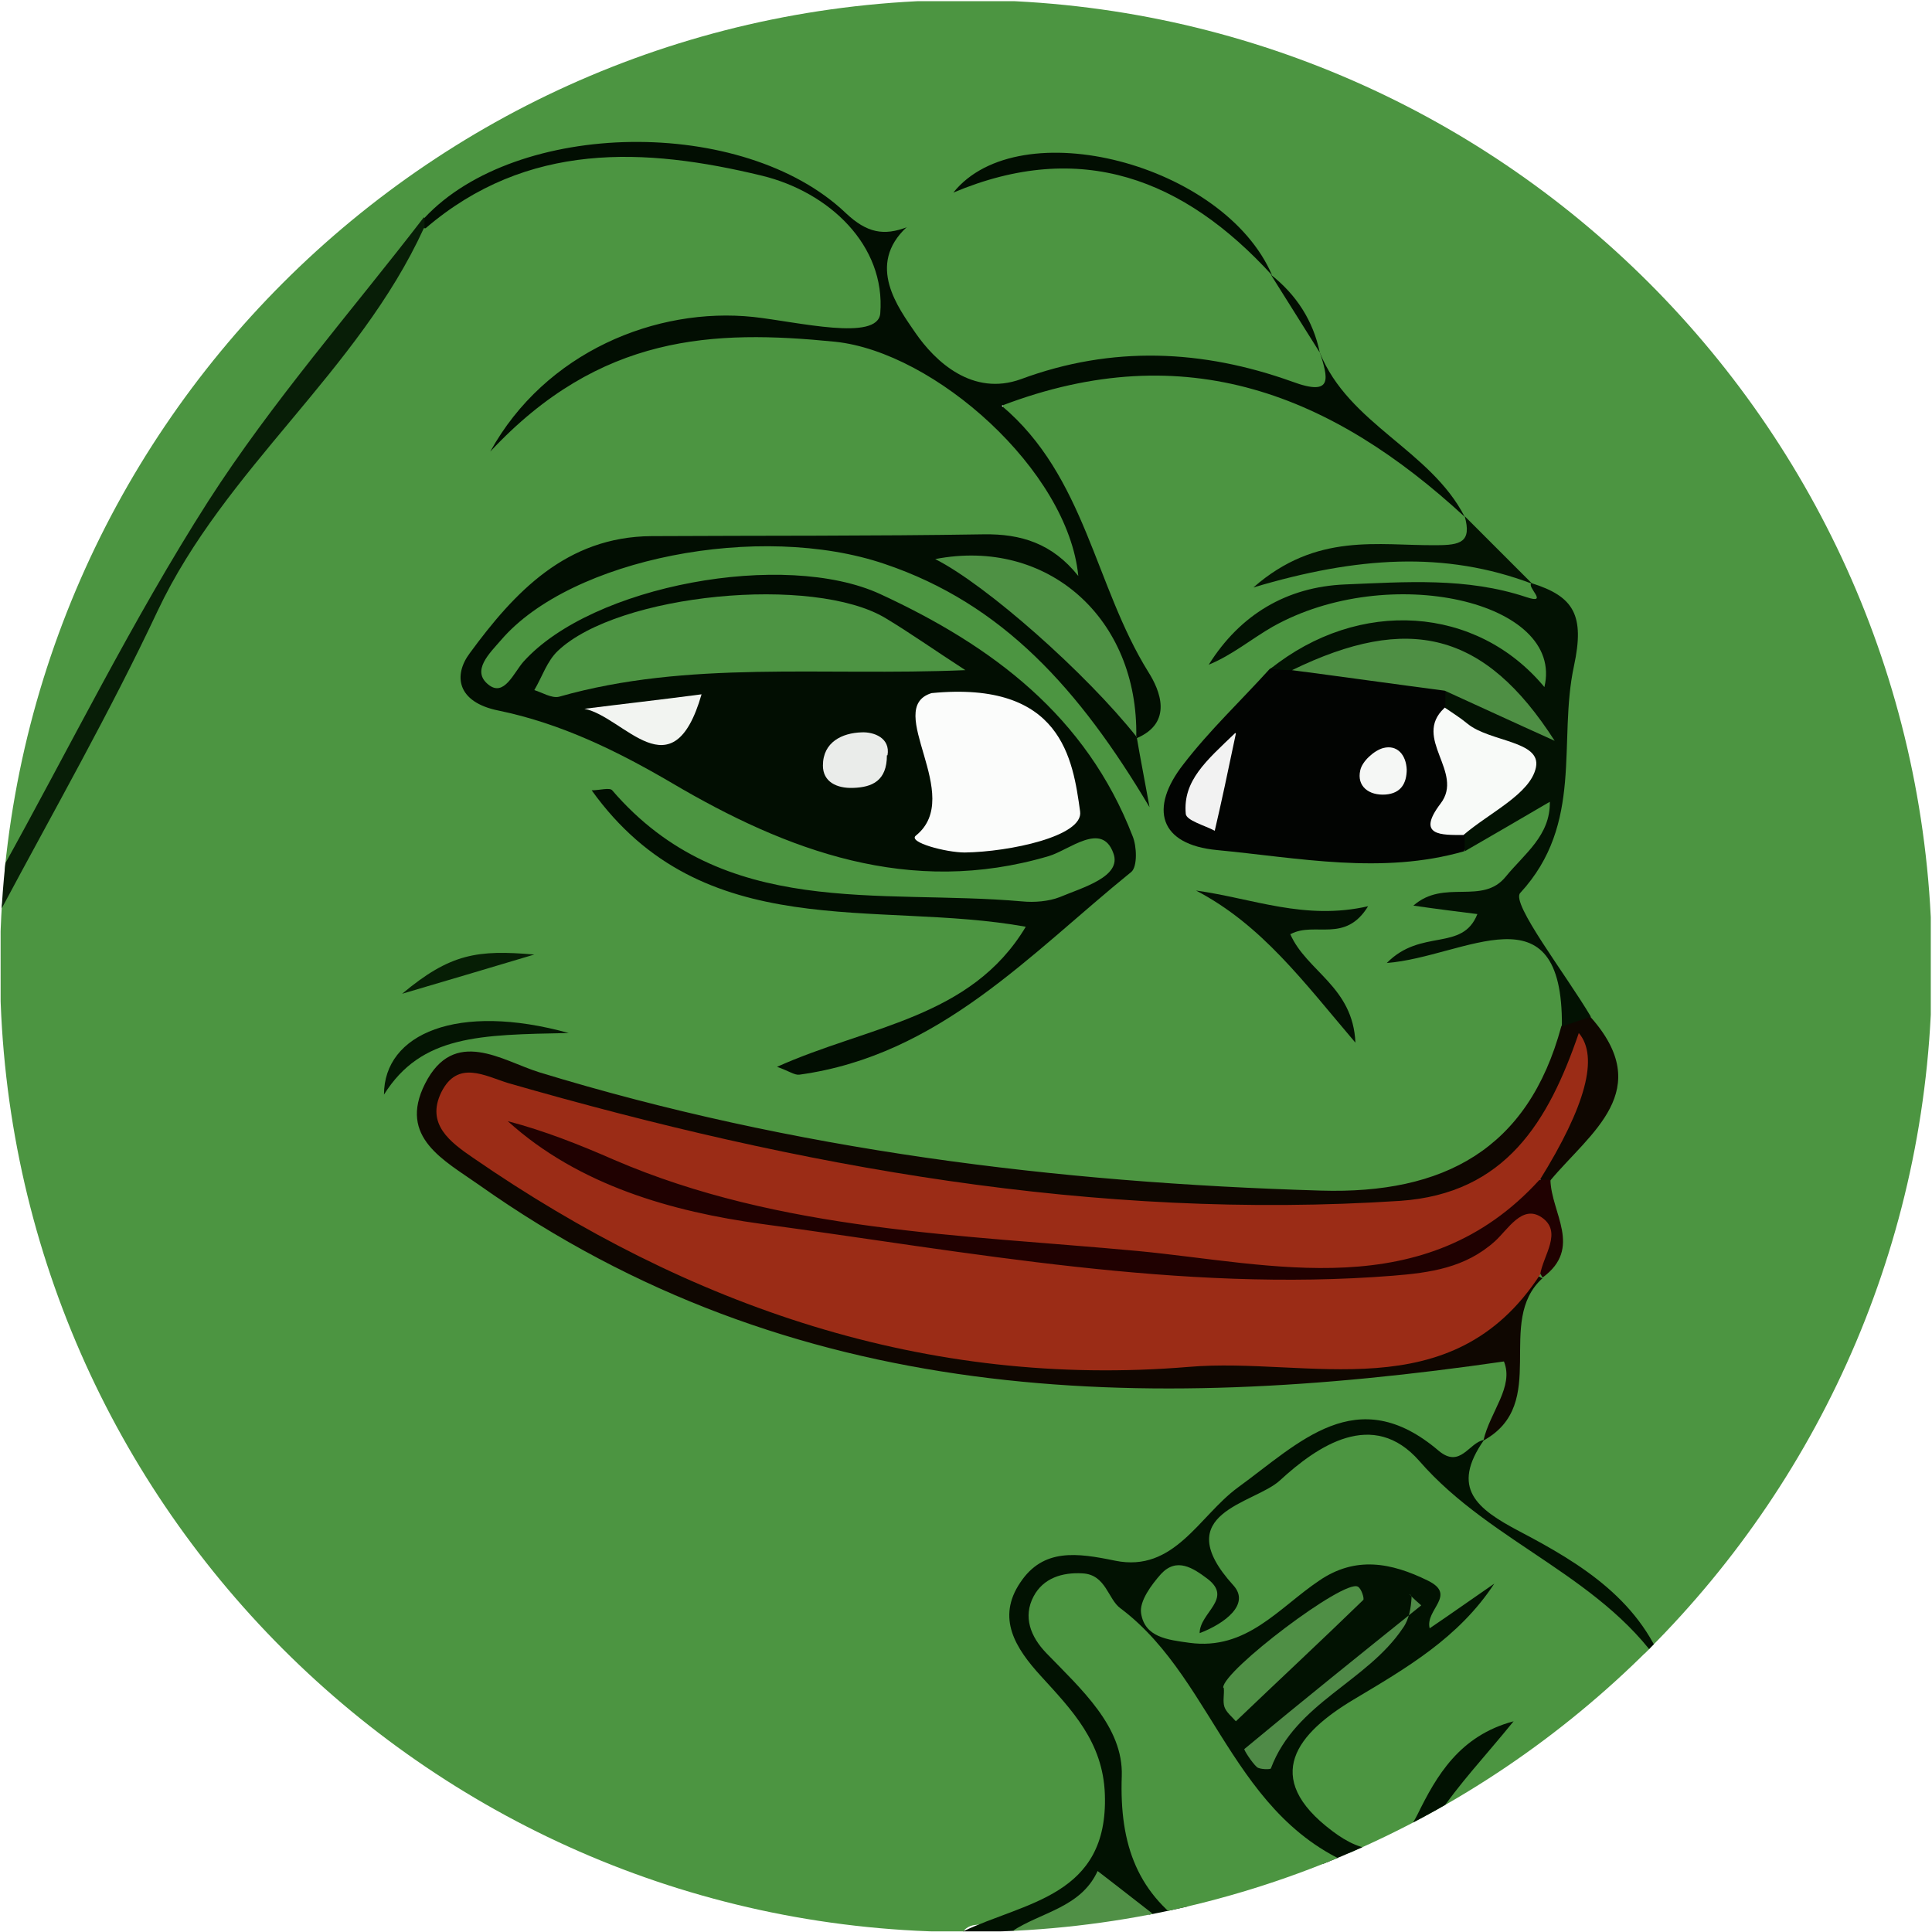
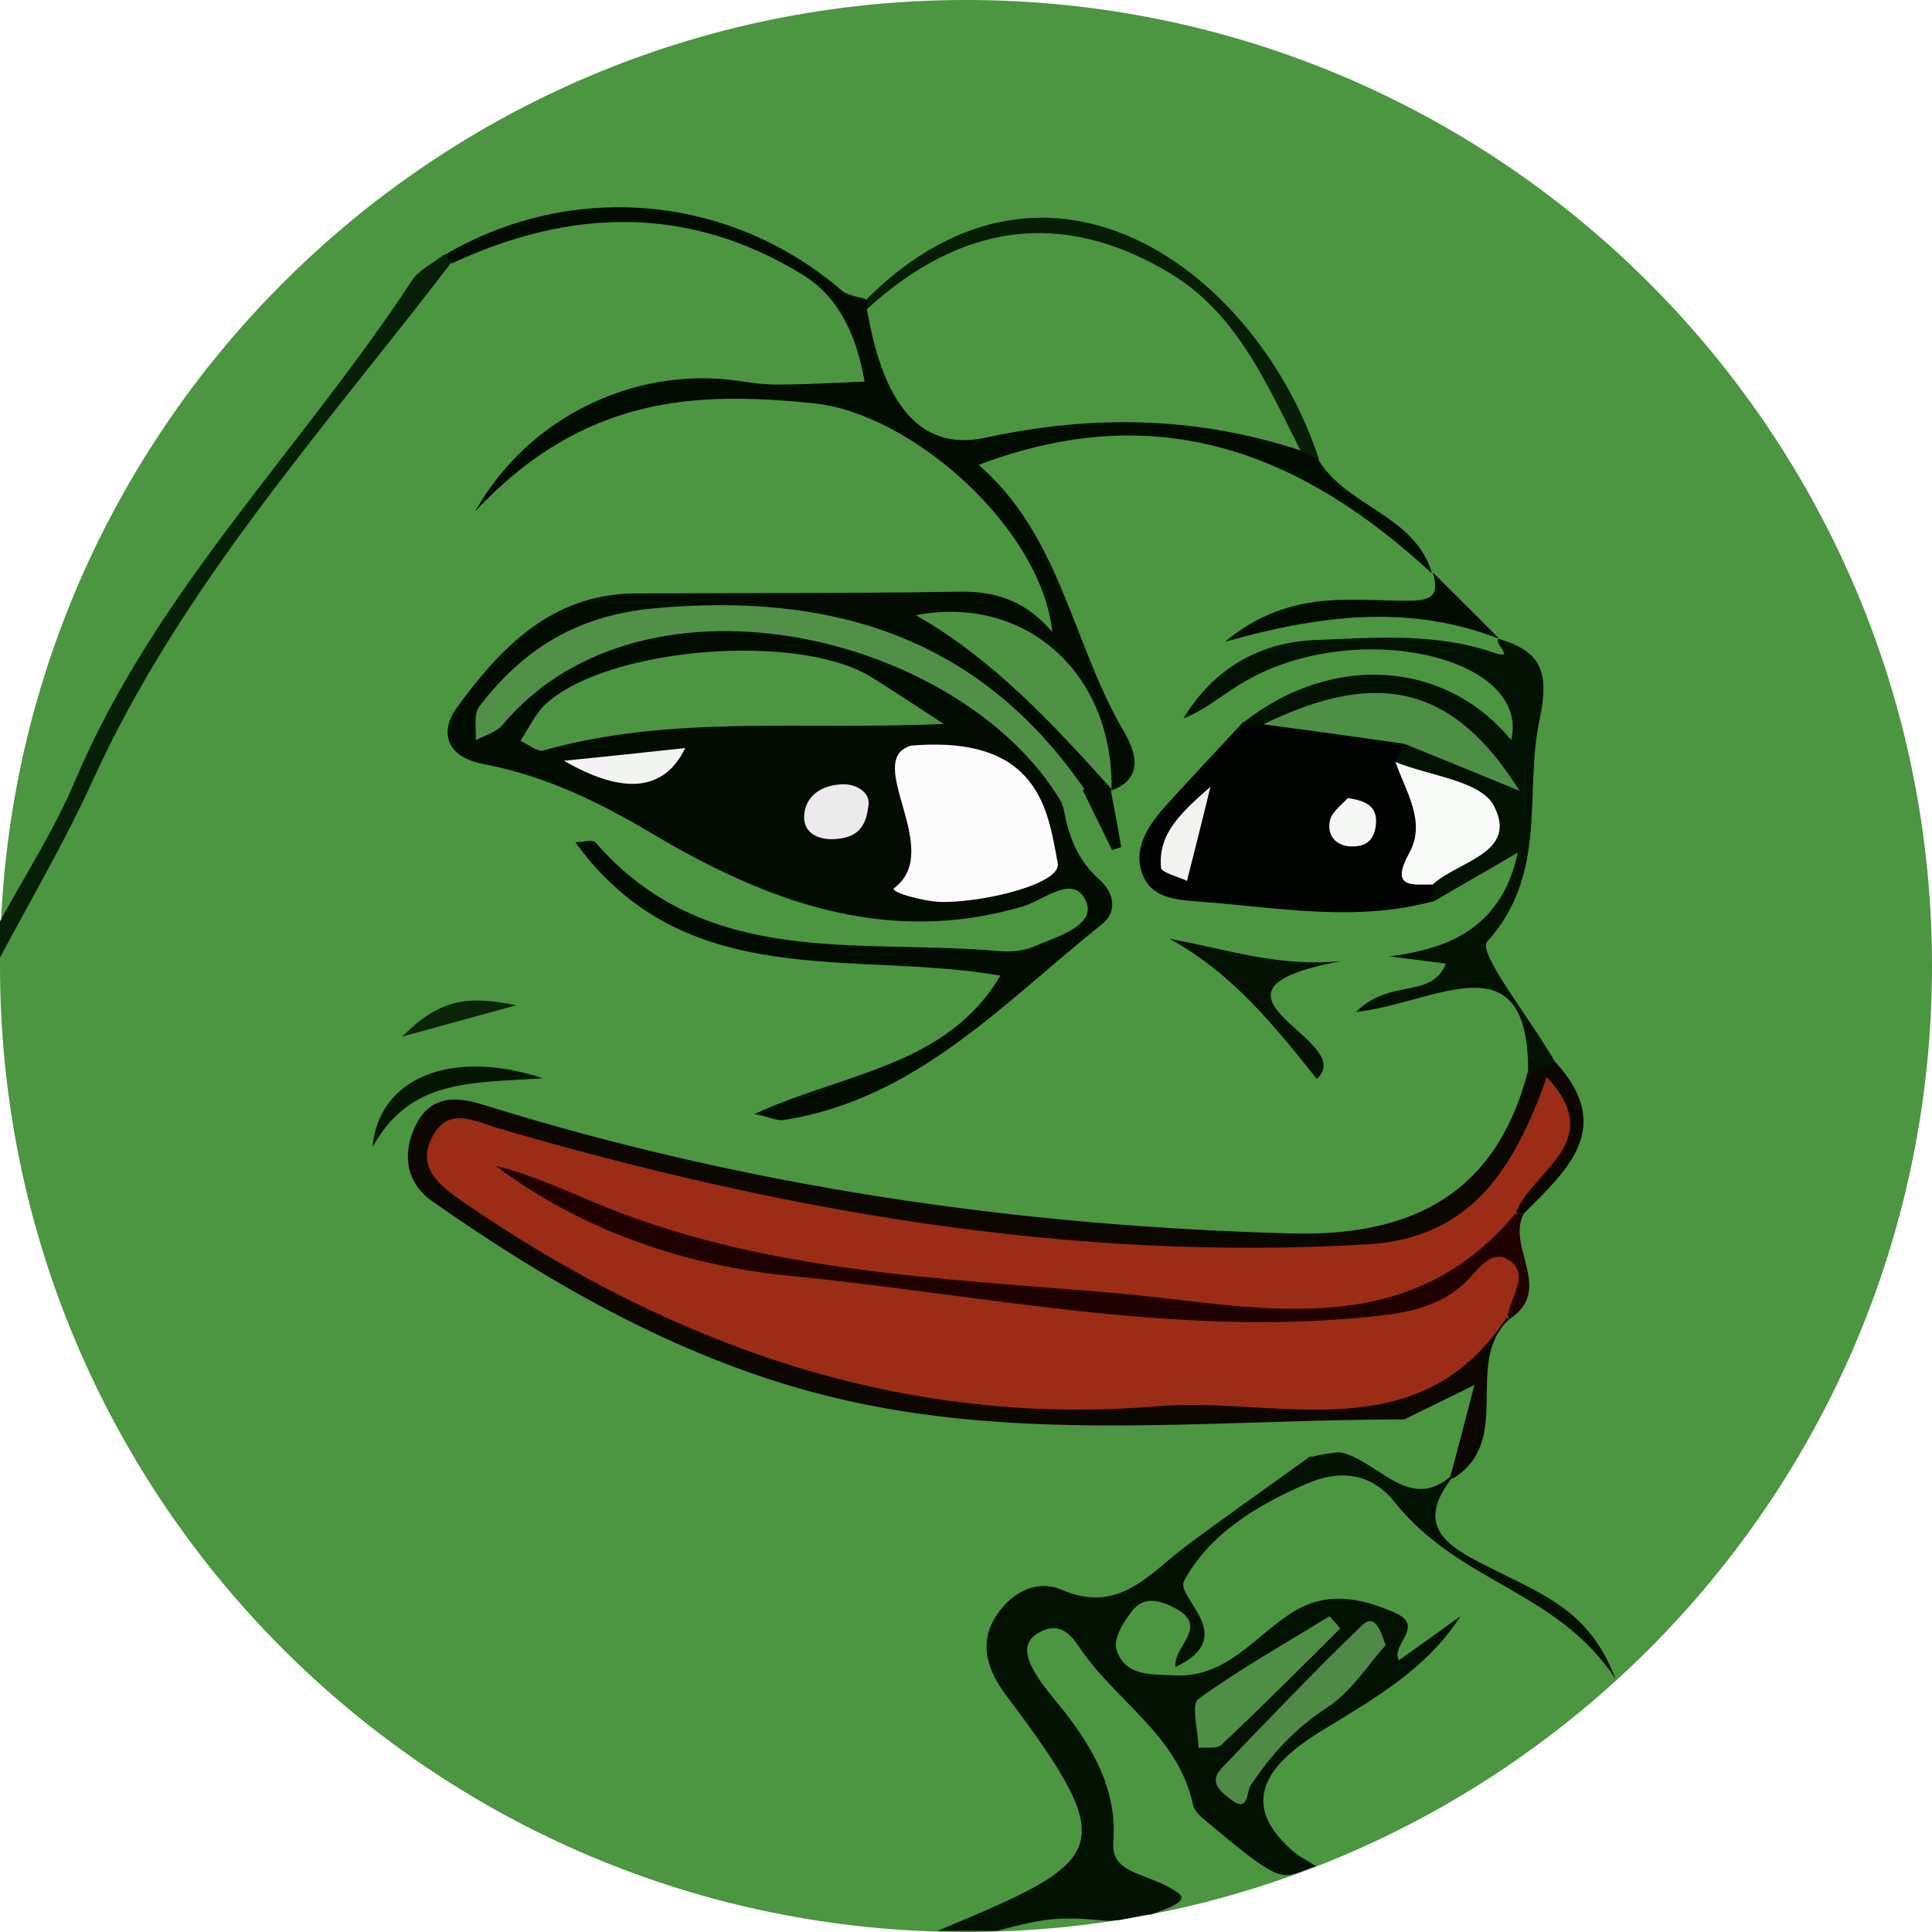
<svg xmlns="http://www.w3.org/2000/svg" width="32" height="32" viewBox="0 0 32 32">
-   <defs>
-     <style>.cls-1{fill:#509046;}.cls-1,.cls-2,.cls-3,.cls-4,.cls-5,.cls-6,.cls-7,.cls-8,.cls-9,.cls-10,.cls-11,.cls-12,.cls-13,.cls-14,.cls-15,.cls-16,.cls-17,.cls-18,.cls-19,.cls-20,.cls-21,.cls-22,.cls-23,.cls-24,.cls-25,.cls-26,.cls-27{stroke-width:0px;}.cls-2{fill:#eaecea;}.cls-3{fill:#fbfcfb;}.cls-4{fill:#031203;}.cls-5{fill:#f2f2f2;}.cls-6{fill:#020402;}.cls-7{fill:#9b2c16;}.cls-8{fill:#200101;}.cls-9{fill:#041303;}.cls-10{fill:#061905;}.cls-11{fill:#4d9443;}.cls-12{fill:none;}.cls-13{fill:#081e07;}.cls-14{fill:#061e05;}.cls-15{fill:#4f8f45;}.cls-16{fill:#020e02;}.cls-17{fill:#f5f7f5;}.cls-18{fill:#041503;}.cls-19{fill:#4e8f44;}.cls-28{clip-path:url(#clippath);}.cls-20{fill:#4e9144;}.cls-21{fill:#4f8a47;}.cls-22{fill:#4c9541;}.cls-23{fill:#021202;}.cls-24{fill:#f8faf8;}.cls-25{fill:#0f0701;}.cls-26{fill:#f2f4f1;}.cls-27{fill:#031003;}</style>
-     <clipPath id="clippath">
-       <circle class="cls-12" cx="16" cy="16" r="16" />
-     </clipPath>
-   </defs>
-   <g class="cls-28">
-     <path class="cls-22" d="M15.96,31.99c-5.12,0-10.23,0-15.35.01-.5,0-.61-.11-.61-.61.02-5.44.01-10.87.01-16.31.3-1.31,1.04-2.42,1.64-3.59.56-1.11,1.14-2.21,1.82-3.26.37-.57.83-1.04,1.28-1.52.87-.94,1.46-2.08,2.2-3.11,1.77-1.51,4.9-1.67,6.75-.36.58.41.9.97,1.11,1.61.16.51-.03.68-.58.68-1.23-.01-2.46-.32-3.7.09-.46.16-.89.32-1.25.64.81-.79,1.89-.81,2.9-.87.67-.04,1.37.11,2.05.14,1.34.07,2.1,1.03,2.85,1.96.38.47.68,1.02.91,1.58.06.13.12.32-.02.44-.14.12-.33.08-.44-.03-.47-.48-1.07-.37-1.65-.39-1.59-.06-3.18-.03-4.77-.08-1.42-.05-2.32.76-3.14,1.73-.34.4-.15.74.36.81.96.13,1.84.49,2.63,1.03,1.52,1.05,3.23,1.42,5.01,1.63.6.07,1.13-.24,1.69-.39.33-.09.72-.24.89.2.16.4-.21.54-.47.72-.89.65-1.91.36-2.85.28-.81-.06-1.63-.11-2.44-.25-.78-.13-1.47-.39-1.9-.76.71.74,1.89.79,3.02.88.89.07,1.78.28,2.69.19.19-.02.4,0,.47.22.06.2-.11.33-.23.48-.7.92-1.74,1.24-2.53,1.47,1.1-.2,2.18-.9,3.01-2.01.22-.29.62-.4.93-.61.4-.28.55-.59.1-.95-.42-.34-.52-.85-.71-1.31-.14-.32-.26-.69-.57-.84-1.07-.53-2-1.4-3.16-1.61-1.82-.34-3.65-.28-5.09,1.2-.09.09-.19.19-.3.26-.19.11-.4.2-.58,0-.17-.18-.17-.41-.02-.59.76-.9,1.56-1.76,2.87-1.77,1.09-.01,2.18-.03,3.27,0,.99.03,1.85.44,2.58,1.1.72.65,1.34,1.41,2.08,2.04.03-.06.06-.11.09-.16.22-.6,0-1.1-.38-1.53-.25-.29-.37-.57-.39-.99-.05-.88-.64-1.54-1.14-2.22-.44-.59-.41-.75.29-.99,1.41-.49,2.82-.41,4.19.12,1.12.43,2.13,1.07,2.94,1.98.05.06.09.13.12.2.13.42-.05.6-.46.6-.66,0-1.33,0-1.76,0,.58-.01,1.38.03,2.18-.02.37-.02.66.15.96.32.06.05.11.1.16.17.13.34-.01.48-.33.36-.69-.26-1.41-.17-2.12-.2-.72-.03-1.43.01-1.83.29,1.18-.45,2.62-.44,4.07,0,.5.15.64.51.61.98-.01.19-.04.39-.23.47-.22.1-.33-.1-.46-.23-1.09-1.05-2.76-1.08-4-.07-.49.49-.95,1-1.39,1.53-.47.57-.26,1.05.48,1.07,1.27.04,2.54.34,3.8.02.38-.12.74-.29,1.05-.55.16-.13.35-.31.56-.11.18.17.11.39.04.6-.04.1-.09.19-.15.28-.37.57-1.18.75-1.24,1.43.71-.53,1.14-.38,1.56.64.13.33.19.66.09,1.01-.71,2.07-1.66,2.78-3.83,2.76-3.45-.04-6.86-.38-10.23-1.15-1.22-.28-2.4-.66-3.6-.96-.41-.1-.81-.2-1.03.28-.21.45.06.76.37,1.03.63.54,1.36.92,2.1,1.27,1.5.72,2.92,1.64,4.6,1.92,1.65.28,3.31.4,4.98.34,1.09-.04,2.18-.02,3.27,0,.57,0,1.1-.07,1.63-.29.66-.27.94-.03.82.67-.04.24-.15.45-.26.66-.03.08-.07.15-.12.22-.29.34-.63.44-1.06.24-1.17-.54-1.91-.4-2.88.53-.31.29-.61.58-.94.85-.52.41-1,.72-1.72.47-.37-.13-.81-.05-1.03.38-.2.41-.02.77.23,1.1.19.25.45.44.65.7,1.14,1.49.6,3.54-1.55,3.7-.15.01-.32-.04-.45.08Z" />
-     <path class="cls-22" d="M.01,14.44V.09C.26-.05.53.02.79.02c10.1,0,20.19,0,30.29,0q.9,0,.9.9c0,10.1,0,20.2,0,30.29,0,.26.07.53-.08.78h-2.23c-.29-.93-.46-1.92-1.15-2.68-.04-.06-.08-.12-.11-.19-.12-.38-.29-.74-.63-.98-.14-.13-.27-.26-.37-.43-.46-.99-1.33-1.55-2.22-2.08-.18-.11-.38-.19-.56-.31-.65-.43-.65-.69-.05-1.47h0c.4-.51.62-1.06.39-1.73-.15-.44.28-.7.42-1.04.46-.45.06-1.01.17-1.5.07-.26.22-.46.39-.66.8-.93.8-1.02.18-2.03-.24-.59-.45-1.19-.96-1.62-.36-.3-.28-.6.03-.87.52-.46.71-1.01.59-1.7-.09-.55,0-1.11.09-1.66.09-.59-.07-1.02-.5-1.38h.01c-.51-.24-.92-.57-1.13-1.12h0c-.27-.35-.56-.68-.96-.92-.64-.38-1.18-.88-1.48-1.59-.05-.06-.08-.12-.12-.18-.19-.43-.46-.82-.75-1.19-.05-.06-.08-.12-.12-.19-.93-1.56-2.88-1.78-4.34-1.55-.21.03-.38.17-.52.35-.29.28-.59.55-.98.7-.33.12-.6.09-.86-.19-1.11-1.22-2.6-1.28-4.1-1.28-1.1,0-2.07.36-2.91,1.08-.84.98-1.33,2.21-2.25,3.13-1.96,1.97-2.94,4.54-4.23,6.92-.16.3-.2.71-.63.81Z" />
-     <path class="cls-22" d="M27.61,27.73c.1.06.2.12.31.18.21.41.52.76.65,1.21h0c.46.61.79,1.29,1,2.03.1.33.13.62-.2.83h-2.55c-.02-.43.4-.58.53-.86-.28.29-.5.75-1.01.86h-.64c-.51-.3-.58-.65-.13-1.07.2-.18.38-.38.47-.52-.51.47-.85,1.32-1.89,1.18-.78-.11-1.02-.48-.68-1.19.09-.19.18-.38.31-.55.13-.16.26-.33.32-.49-.18.35-.5.68-.68,1.08-.11.25-.34.32-.59.33-.65.01-1.1-.33-1.44-.85-.34-.52-.1-.98.23-1.38.62-.77,1.62-.99,2.34-1.55.15-.02-.03-.1.02,0,.02.03-.01.02-.07.05-.22.1-.33.05-.41-.19-.23-.67-.64-.84-1.31-.54-.36.16-.68.41-.99.66-.45.37-.95.57-1.55.48-.44-.07-.85-.2-.96-.69-.08-.36.14-.59.43-.78.46-.29.8-.13,1.05.2-.51-.35-.39-.73.1-1.11.5-.39.96-.8,1.54-1.11,1.02-.53,1.75-.09,2.25.64.26.37.54.62.92.82,1.07.56,2.04,1.24,2.61,2.35Z" />
-     <path class="cls-23" d="M27.61,27.73c-.99-1.6-2.89-2.14-4.1-3.53-.77-.88-1.69-.25-2.31.32-.42.39-1.87.53-.77,1.74.28.31-.14.63-.56.79,0-.34.56-.57.13-.9-.24-.18-.51-.36-.77-.08-.16.18-.36.45-.33.65.06.4.44.44.8.49.95.13,1.48-.58,2.15-1.03.6-.41,1.19-.3,1.8,0,.49.24-.05.48.03.79.37-.25.72-.5,1.07-.74-.59.9-1.46,1.4-2.33,1.92-.92.55-1.55,1.28-.35,2.18.49.37,1.02.5,1.41-.28.31-.63.69-1.3,1.59-1.54-.47.58-.91,1.04-1.26,1.57-.23.35-.65.88-.12,1.17.42.24,1.07.34,1.53-.17.49-.54.98-1.07,1.57-1.7.06,1.2-1.94,1.27-1.11,2.62h-.48c-.08-.07-.16-.15-.27-.14-1.84.07-3.13-1.01-4.42-2.1-.12-.1-.28-.21-.31-.35-.26-1.18-1.33-1.75-1.93-2.68-.17-.26-.37-.4-.66-.25-.32.17-.23.44-.09.68.18.3.42.54.62.82.45.61.76,1.25.71,2.05-.04.55.14,1.04.63,1.38.18.13.4.29.3.58h-.32s-.04-.03-.06-.05c-.9-.72-1.77-.19-2.65.05h-.8c1.03-.49,2.41-.58,2.35-2.27-.03-.87-.55-1.4-1.06-1.96-.42-.46-.74-.96-.34-1.55.38-.57.94-.49,1.57-.36.98.2,1.39-.74,2.03-1.21,1.02-.74,1.97-1.77,3.33-.61.36.3.5-.14.75-.18-.56.8-.12,1.14.58,1.51,1.03.54,2.05,1.16,2.45,2.38Z" />
-     <path class="cls-22" d="M19.79,31.99c-.95-.6-1.25-1.43-1.21-2.57.03-.82-.68-1.45-1.25-2.04-.26-.27-.39-.6-.21-.94.16-.3.47-.4.81-.38.39.02.42.43.63.58,1.64,1.23,1.88,3.73,4.28,4.4.71.2,1.7.37,2.37.96h-5.42Z" />
-     <path class="cls-13" d="M.01,14.44c1.14-2.05,2.18-4.17,3.44-6.14,1.06-1.65,2.37-3.14,3.57-4.7.05.04.07.08.05.12-.02.04-.03.06-.05.06-1.09,2.38-3.29,3.97-4.41,6.34C1.82,11.8.89,13.43.01,15.08c0-.21,0-.43,0-.64Z" />
-     <path class="cls-1" d="M16.76,31.99c.48-.32,1.14-.39,1.42-1,.43.33.86.67,1.29,1h-2.71Z" />
-     <path class="cls-23" d="M29.36,31.99c.44-1.16-.56-1.91-.8-2.88.77.8,1.29,1.7,1.12,2.88h-.32Z" />
-     <path class="cls-10" d="M26.33,31.99c.53-.58,1.07-1.16,1.6-1.74.06.05.12.11.18.16-.44.53-.87,1.05-1.31,1.58h-.48Z" />
-     <path class="cls-16" d="M7.03,3.78c0-.06,0-.12,0-.17,1.52-1.63,5.28-1.7,6.98-.08.35.33.63.38,1.02.23.04.74.04,1.48.75,1.98.39.28.79.41,1.26.25,1.3-.43,2.6-.41,3.91-.07.32.08.62.13.91-.08.48,1.19,1.83,1.61,2.4,2.72-2.18-2.01-4.61-3.01-7.67-1.84,1.39,1.17,1.54,2.98,2.43,4.41.19.3.42.84-.2,1.1-.22-.62-.34-1.29-.84-1.78-.55-.54-1.08-1.12-1.78-1.07.88.81,2.1,1.49,2.63,2.84.05.3.11.6.21,1.15-1.16-1.95-2.43-3.37-4.39-4.03-2.06-.7-5.19-.09-6.35,1.26-.19.22-.5.51-.21.74.26.21.42-.2.58-.38,1.14-1.27,4.33-1.85,5.91-1.12,1.86.86,3.41,2.02,4.18,4.01.07.17.08.5-.02.59-1.68,1.36-3.18,3.04-5.5,3.36-.08.01-.17-.06-.37-.13,1.51-.68,3.21-.8,4.12-2.32-2.48-.45-5.34.32-7.19-2.26.13,0,.3-.05.34,0,1.85,2.15,4.42,1.63,6.79,1.84.2.02.44,0,.62-.07.38-.16,1.04-.34.89-.73-.19-.53-.73-.05-1.07.05-2.3.68-4.34-.09-6.24-1.21-.92-.54-1.85-.99-2.87-1.2-.7-.14-.75-.59-.48-.95.74-1.01,1.6-1.93,3.01-1.94,1.83-.01,3.66,0,5.5-.03.62-.01,1.14.15,1.57.69-.17-1.75-2.38-3.71-4.03-3.88-2.01-.2-3.89-.13-5.71,1.82.91-1.65,2.75-2.4,4.36-2.23.73.08,2.06.41,2.1-.06.09-1.13-.85-2.01-1.96-2.28-1.94-.47-3.89-.57-5.57.87Z" />
-     <path class="cls-25" d="M25.55,21.17c-.8.72.13,2.08-.98,2.69.11-.48.51-.89.34-1.31-6,.87-11.78.75-16.97-2.92-.58-.41-1.35-.79-.9-1.68.48-.95,1.28-.38,1.89-.19,4.22,1.29,8.55,1.83,12.95,1.96,2.03.06,3.43-.68,3.98-2.72.11-.21.24-.33.48-.16,1.09,1.22,0,1.92-.66,2.71-.09.05-.15.03-.2-.06-.08-.67.65-.95.75-1.53-.05-.04-.09-.03-.12.03-.77,1.82-2.33,2.3-4.1,2.29-2.42-.02-4.83-.16-7.21-.59-2.06-.37-4.13-.73-6.12-1.42-.32-.11-.8-.36-1,.07-.19.41.28.65.58.83,1.69,1.01,3.43,1.92,5.27,2.62.87.33,1.82.35,2.74.46,2.35.3,4.71.08,7.07.03.52-.01.96-.29,1.32-.66.22-.23.41-.49.77-.51.04.02.07.04.11.06Z" />
-     <path class="cls-6" d="M24.25,14.1c-1.36.39-2.73.11-4.09-.02-.96-.09-1.13-.69-.56-1.42.43-.56.95-1.05,1.43-1.58.12-.07.24-.1.38-.11.82.1,1.67-.05,2.45.31.11.07.17.17.18.3.09.73-.07,1.5.27,2.2.05.12.02.22-.06.31Z" />
-     <path class="cls-4" d="M21.4,11.1c-.12,0-.24-.01-.36-.02,1.47-1.18,3.42-1.05,4.54.3.34-1.42-2.58-2.08-4.5-1-.35.2-.67.47-1.06.63.52-.83,1.29-1.29,2.26-1.33,1-.04,2.01-.12,3,.21.39.13-.01-.18.09-.23.7.22.88.53.7,1.37-.27,1.25.17,2.61-.89,3.76-.16.17.75,1.34,1.17,2.05-.16.05-.32.11-.48.16.02-2.35-1.61-1.15-2.9-1.05.57-.58,1.25-.18,1.5-.81-.32-.04-.64-.08-1.06-.14.51-.45,1.14,0,1.53-.48.31-.38.74-.68.73-1.24-.48.28-.94.55-1.41.82,0-.09,0-.18,0-.27.08-.48.8-.58.74-1.05-.06-.44-.7-.41-.95-.76-.06-.09-.1-.18-.11-.29,0-.09,0-.18,0-.28.4-.25.68.17,1.08.17-.59-.81-1.41-.78-2.23-.72-.47.03-.9.3-1.38.2Z" />
-     <path class="cls-27" d="M21.37,15.47c.27.62,1.04.87,1.08,1.8-.86-1.01-1.55-1.95-2.64-2.52.94.13,1.8.5,2.85.26-.38.62-.88.25-1.28.46Z" />
-     <path class="cls-9" d="M24.25,8.54c.38.38.75.75,1.13,1.13-1.45-.55-2.91-.45-4.62.06,1.05-.92,2.07-.69,3.03-.7.4,0,.59-.05.47-.48Z" />
-     <path class="cls-18" d="M9.42,17.11c-1.47.03-2.44.03-3.06,1.02,0-1.01,1.22-1.53,3.06-1.02Z" />
-     <path class="cls-14" d="M6.66,16.46c.8-.67,1.25-.73,2.19-.65-.84.25-1.27.38-2.19.65Z" />
-     <path class="cls-22" d="M21.86,5.83c.13.42.24.75-.46.49-1.48-.53-2.98-.6-4.49-.04-.8.29-1.42-.29-1.75-.77-.28-.41-.82-1.12-.14-1.75.26-.19.51-.37.77-.56,1.05-.79,2.19-.56,3.29-.2.83.27,1.58.73,1.98,1.57h0c.27.42.53.85.81,1.28h0Z" />
-     <path class="cls-8" d="M25.5,19.54c.06,0,.12,0,.18,0,.01.55.54,1.13-.13,1.62,0,0-.03-.05-.03-.05-.2-.35-.41-.5-.8-.2-.41.31-.9.47-1.41.48-2.33.05-4.67.14-6.98-.36-.78-.17-1.57-.25-2.37-.26-1.76-.04-3.33-.83-4.97-1.35-.04-.01-.06-.03-.07-.04-.3-.24-.84-.45-.59-.89.23-.41.66-.03.99.09,1.79.65,3.56,1.39,5.53,1.34,1.17-.03,2.29.41,3.46.52,1.62.15,3.23.07,4.85.08.5,0,.92-.21,1.31-.51.31-.23.59-.56,1.05-.48Z" />
-     <path class="cls-16" d="M21.07,4.56c-1.46-1.6-3.17-2.26-5.28-1.37,1.09-1.36,4.49-.48,5.28,1.37Z" />
-     <path class="cls-16" d="M21.86,5.84c-.27-.43-.54-.86-.81-1.29.42.33.7.76.81,1.29Z" />
-     <path class="cls-23" d="M28.56,29.12c-.22-.4-.43-.8-.65-1.21.35.33.67.67.65,1.21Z" />
-     <path class="cls-15" d="M20.26,27.95c0-.28,2-1.8,2.23-1.67.06.03.11.2.09.22-.7.68-1.41,1.34-2.11,2.01-.07-.08-.16-.15-.19-.24-.03-.09,0-.21-.01-.31Z" />
-     <path class="cls-21" d="M23.54,26.59c-.3-.26-.16-.19-.16-.13-.01.17-.04.36-.14.5-.6.9-1.78,1.24-2.19,2.33,0,.02-.18.02-.23-.02-.09-.08-.22-.29-.21-.3.95-.79,1.91-1.56,2.93-2.38Z" />
-     <path class="cls-11" d="M15.98,11.1c-2.37.1-4.58-.17-6.72.44-.12.03-.28-.07-.41-.11.13-.22.21-.48.39-.65,1-.95,4.24-1.26,5.43-.54.4.24.78.51,1.32.86Z" />
-     <path class="cls-3" d="M15.43,11.48c2.16-.21,2.34,1.1,2.46,1.96.06.41-1.17.67-1.91.68-.31,0-.95-.17-.81-.28.82-.66-.55-2.11.26-2.36Z" />
-     <path class="cls-20" d="M18.83,12.21c-.84-1.06-2.49-2.52-3.34-2.95,1.86-.36,3.37.98,3.33,2.95,0,0,0,0,0,0Z" />
-     <path class="cls-26" d="M11.62,11.5c-.48,1.66-1.28.37-1.94.24.63-.08,1.26-.15,1.94-.24Z" />
-     <path class="cls-2" d="M14.69,12.51c0,.42-.24.53-.56.54-.27.01-.5-.1-.5-.37,0-.39.32-.54.64-.55.2-.01.48.09.43.38Z" />
-     <path class="cls-7" d="M25.5,19.54c-1.9,2.09-4.44,1.39-6.66,1.18-2.9-.27-5.91-.32-8.67-1.51-.57-.25-1.15-.48-1.76-.64,1.18,1.07,2.74,1.5,4.19,1.7,3.47.47,6.94,1.14,10.47.86.62-.05,1.2-.13,1.69-.57.22-.2.45-.61.77-.4.36.24.03.63-.02.95-1.47,2.26-3.84,1.36-5.82,1.53-4.35.36-8.28-1-11.85-3.46-.38-.26-.79-.56-.53-1.09.27-.54.72-.27,1.11-.15,4.83,1.39,9.71,2.28,14.77,1.95,1.75-.12,2.46-1.32,2.96-2.78q.5.59-.65,2.44Z" />
-     <path class="cls-19" d="M21.4,11.1c1.93-.94,3.19-.64,4.35,1.17-.71-.32-1.27-.58-1.82-.83-.84-.11-1.69-.23-2.53-.34Z" />
-     <path class="cls-24" d="M23.93,11.72c.13.09.26.17.38.27.37.3,1.22.28,1.13.72-.09.44-.77.75-1.2,1.12-.36,0-.79.02-.38-.52.4-.52-.47-1.08.06-1.58Z" />
-     <path class="cls-5" d="M20.47,12.15c-.14.67-.24,1.14-.35,1.61-.17-.09-.47-.17-.48-.28-.05-.55.34-.88.82-1.34Z" />
-     <path class="cls-17" d="M23.3,12.74c0,.24-.1.4-.35.42-.28.02-.48-.14-.42-.4.03-.15.23-.33.38-.37.23-.06.38.11.39.36Z" />
-   </g>
+   <circle cx="16" cy="16" r="16" fill="#4c9541" stroke-width="0" />
+   <path d="M21.8,30.91c-.58.18-.47.39-1.73-.67-.12-.1-.28-.21-.31-.35-.25-1.16-1.3-1.72-1.89-2.62-.17-.26-.37-.39-.64-.24-.32.16-.23.43-.09.67.17.29.41.53.61.81.44.6.75,1.23.69,2.01-.04.54.59.49,1.07.83.18.13-.1.24-.45.36-.1,0-.33.06-.51.09-.1.01-.23.02-.26.01-.7-.06-.92-.06-1.78.17-.26,0-.72,0-.98,0,2.84-1.18,3.06-1.34,1.12-3.92-.28-.38-.43-.8-.19-1.23.23-.41.68-.69,1.12-.5.95.41,1.44-.25,2.05-.71.68-.51,1.37-.99,2.06-1.49.52-.1,1.04-.18,1.53.15.23.15.5.08.74.13.03.02.06.04.09.07-.53.68-.25,1.04.44,1.39,1.04.54,1.81.75,2.27,1.94-.98-1.48-2.57-1.57-3.66-2.93-.38-.48-.9-.55-1.47-.3-.83.36-1.61.84-2.02,1.61-.14.27.93.92-.14,1.42-.04-.35.57-.66,0-.97-.26-.14-.51-.2-.7.02-.15.18-.33.47-.28.65.13.46.58.42.97.44.86.04,1.32-.65,1.94-1.04.57-.36,1.12-.25,1.7,0,.52.23-.07.52.07.79.35-.25.69-.49,1.02-.73-.58.9-1.46,1.38-2.32,1.91-.81.5-1.46,1.18-.37,2.05" fill="#021101" stroke-width="0" />
+   <path d="M0,15.26c.42-.77.9-1.52,1.24-2.32,1.32-3.13,3.75-5.5,5.58-8.29.12-.18.35-.29.53-.43.07,0,.12.05.14.11-2.12,2.77-4.49,5.38-5.96,8.61-.46,1.01-1.02,1.96-1.54,2.94,0-.21,0-.42,0-.62Z" fill="#081f07" stroke-width="0" />
+   <path d="M7.49,4.34s-.09-.08-.14-.11c2.12-1.25,4.74-1.01,6.59.58.1.09.27.1.41.15.07.04.13.09.17.16.14.25.21.53.31.79.37.93,1.01,1.27,1.97,1.02,1.61-.43,3.18-.35,4.7.37.13.09.23.21.34.32.47.78,1.6.91,1.88,1.88-2.13-1.97-4.51-2.94-7.51-1.8,1.36,1.18,1.55,2.95,2.39,4.39.16.27.42.79-.21,1.01-.22-.72-.42-1.43-1.02-1.95-.5-.44-.98-.91-1.55-.83.87.79,2.06,1.45,2.58,2.78.06.31.12.62.17.93-.05.02-.1.03-.15.05-.16-.33-.32-.65-.48-.98-.75-.47-1.25-1.22-1.99-1.71-1-.66-2.03-1.11-3.25-1.1-.7,0-1.4.08-2.09.1-.9.03-1.63.46-2.23,1.13,1.06-1.11,2.47-1.13,3.85-1.23,2.07-.15,3.57.99,5.03,2.22.29.25.25.59.36.9.08.44.23.84.58,1.15.26.22.31.55.05.75-1.62,1.29-3.06,2.89-5.26,3.24-.11.02-.22-.04-.49-.1,1.51-.69,3.18-.79,4.07-2.29-2.43-.43-5.22.31-7.04-2.21.13,0,.28-.05.33,0,1.82,2.1,4.33,1.6,6.65,1.8.2.02.43.01.61-.07.37-.16,1.01-.34.88-.72-.19-.52-.71-.05-1.05.05-2.25.67-4.25-.08-6.11-1.18-.9-.54-1.81-.98-2.81-1.17-.7-.13-.72-.58-.47-.93.72-.99,1.57-1.89,2.95-1.9,1.79-.01,3.59,0,5.38-.03.61-.01,1.11.16,1.54.67-.18-1.72-2.32-3.62-3.95-3.79-1.96-.2-3.81-.13-5.61,1.79.92-1.63,2.71-2.38,4.29-2.17.23.03.46.07.7.07.49,0,.97-.03,1.46-.05-.12-.71-.4-1.38-1.01-1.76-1.89-1.17-3.86-1.12-5.84-.19Z" fill="#020c01" stroke-width="0" />
+   <path d="M25.77,17.6c.98,1.08.19,1.78-.53,2.5-.1.02-.16-.02-.18-.11-.05-.56.57-.8.63-1.42-.2.24-.28.45-.39.64-.55.93-1.34,1.47-2.43,1.63-2.27.33-4.52.02-6.76-.22-2.56-.28-5.08-.81-7.55-1.58-.35-.11-.84-.4-1.04.04-.2.42.32.67.63.85,1.61.95,3.28,1.82,5.02,2.5.87.34,1.84.36,2.76.47,2.3.29,4.62.07,6.92.03.51,0,.94-.28,1.29-.65.21-.22.41-.49.76-.5.03.02.07.05.1.07-.78.71.09,2.02-.94,2.64,0,0-.04-.03-.04-.03-.27-.29-.03-.59-.04-.92-.23-.13-.49.11-.72-.03-3.29,0-6.61.42-9.83-.46-2.28-.62-4.34-1.8-6.28-3.16-.42-.3-.5-.78-.26-1.26.26-.52.72-.46,1.15-.32,4.35,1.35,8.81,2,13.36,2.12,1.98.05,3.37-.65,3.9-2.66.11-.2.24-.32.46-.16Z" fill="#0d0701" stroke-width="0" />
+   <path d="M23.73,14.93c-1.26.34-2.52.11-3.78.01-.37-.03-.84-.03-1.01-.42-.19-.42.05-.81.33-1.13.43-.48.87-.94,1.31-1.42.11-.06.24-.1.37-.11.74.18,1.55-.22,2.26.25.13.11.18.26.19.43.13.52.31,1.04.19,1.6-.04.2.1.34.2.48.05.11.02.21-.06.3Z" fill="#020401" stroke-width="0" />
+   <path d="M23.11,12.62c.05-.1.1-.2.15-.31.45-.34.75.15,1.12.17-.41-.62-1.01-.82-2.02-.7-.47.05-.92.29-1.41.21-.12,0-.24-.01-.36-.02,1.47-1.16,3.35-1.04,4.44.29.33-1.38-2.56-2.04-4.4-.98-.35.2-.65.47-1.03.62.5-.82,1.26-1.27,2.21-1.3.98-.04,1.97-.12,2.93.21.38.13-.01-.17.08-.23.7.21.85.53.68,1.34-.26,1.22.15,2.55-.87,3.68-.16.18.74,1.31,1.14,2.01-.15.05-.31.1-.46.16.02-2.28-1.56-1.14-2.85-1.01.58-.57,1.24-.2,1.49-.8-.32-.04-.63-.08-.94-.12,1.09-.13,1.88-.55,2.13-1.72-.49.29-.95.55-1.41.82,0-.09,0-.18,0-.27.02-.51,1.03-.61.62-1.18-.26-.37-.83-.55-1.24-.85Z" fill="#031103" stroke-width="0" />
+   <path d="M17.64,13.39c-1.57-2.84-6.95-4.21-9.32-1.38-.1.12-.29.17-.44.25.01-.19-.04-.43.06-.56.72-.94,1.59-1.49,2.85-1.62,2.96-.28,5.42.45,7.17,2.99-.11.1-.22.21-.32.31Z" fill="#509147" stroke-width="0" />
+   <path d="M23.26,23.51c.34-.17.68-.33,1.16-.57-.15.58-.27,1.05-.4,1.52-.88.74-1.46-.83-2.32-.31.52-.21,1.04-.43,1.56-.64Z" fill="#4c9541" stroke-width="0" />
+   <path d="M21.81,17.87c-.68-.85-1.39-1.75-2.44-2.32.91.16,1.77.47,2.84.37-2.74.51.32,1.31-.4,1.95Z" fill="#041103" stroke-width="0" />
+   <path d="M23.73,9.48c.37.37.74.73,1.1,1.1-1.42-.55-2.85-.43-4.54.05,1.05-.87,2.05-.68,2.99-.68.4,0,.58-.05.45-.47Z" fill="#020c01" stroke-width="0" />
+   <path d="M8.99,17.86c-1.23.08-2.2.02-2.82,1.14.1-1.15,1.31-1.64,2.82-1.14Z" fill="#041603" stroke-width="0" />
+   <path d="M6.66,17.17c.61-.61,1.06-.69,1.89-.52-.73.2-1.16.32-1.89.52Z" fill="#0b2309" stroke-width="0" />
+   <path d="M25.1,20.1s.09,0,.14,0c-.3.55.51,1.26-.24,1.75,0,0-.04-.06-.04-.06-.19-.35-.4-.49-.78-.2-.4.3-.88.46-1.39.47-2.29.05-4.58.13-6.84-.35-.74-.16-1.48-.24-2.24-.26-1.78-.04-3.38-.77-5.01-1.38-.12-.05-.23-.13-.32-.22-.18-.18-.45-.37-.26-.65.16-.23.43-.12.64-.03.43.19.86.37,1.3.53,1.55.56,3.11.99,4.79.95.8-.02,1.58.31,2.38.42,1.74.23,3.48.14,5.22.17.67,0,1.19-.28,1.69-.68.27-.22.53-.52.95-.46Z" fill="#1f0101" stroke-width="0" />
+   <path d="M14.36,5.12c0-.06,0-.11,0-.17,3.05-3.03,6.49-.41,7.49,2.67-.1-.05-.21-.11-.31-.16-.55-.43-.83-1.06-1.21-1.62-1.23-1.83-3.44-2.23-5.2-.95-.23.17-.45.37-.77.22Z" fill="#071d05" stroke-width="0" />
+   <path d="M22.2,26.97c-.65.65-1.3,1.3-1.97,1.93-.08.07-.25.04-.38.05,0-.28-.13-.72,0-.81.69-.5,1.44-.92,2.17-1.37.06.07.12.13.18.2Z" fill="#4f8f45" stroke-width="0" />
+   <path d="M22.95,27.25c-.29.32-.56.76-.95,1.02-.54.35-.94.78-1.29,1.31-.06.09-.03.47-.33.22-.15-.12-.37-.27-.15-.51.77-.8,1.53-1.6,2.33-2.37.19-.19.3.04.39.33Z" fill="#4f8a47" stroke-width="0" />
+   <path d="M14.36,5.12c1.53-1.4,3.21-1.68,5.01-.6,1.12.67,1.61,1.84,2.17,2.94-1.72-.56-3.41-.6-5.22-.21-1.31.28-1.76-.98-1.96-2.12Z" fill="#4c9541" stroke-width="0" />
+   <path d="M15.64,11.99c-2.33.11-4.51-.16-6.64.44-.1.03-.25-.1-.38-.16.14-.21.25-.46.43-.62,1.05-.94,4.2-1.18,5.39-.43.35.22.69.44,1.19.77Z" fill="#4d9443" stroke-width="0" />
+   <path d="M15.09,12.35c2.14-.18,2.27,1.1,2.43,1.95.06.33-1.17.64-1.9.64-.29,0-.89-.16-.81-.23.84-.63-.53-2.12.28-2.36Z" fill="#fbfcfb" stroke-width="0" />
+   <path d="M18.42,13.08c-.98-1.09-1.97-2.16-3.25-2.89,1.81-.35,3.28.96,3.24,2.9,0,0,0,0,0,0Z" fill="#4e9244" stroke-width="0" />
+   <path d="M9.34,12.6c.72-.07,1.35-.14,2.01-.21q-.52,1.07-2.01.21Z" fill="#f2f4f1" stroke-width="0" />
+   <path d="M14.38,13.37c-.05.43-.29.52-.6.53-.27,0-.48-.13-.46-.4.03-.37.36-.51.66-.51.19,0,.46.13.4.38Z" fill="#eaebea" stroke-width="0" />
+   <path d="M25.1,20.1c-1.84,2.22-4.39,1.51-6.61,1.32-2.9-.25-5.89-.34-8.66-1.51-.53-.22-1.05-.46-1.62-.6,1.44,1.08,3.14,1.65,4.86,1.82,3.16.31,6.3,1,9.51.69.6-.06,1.18-.12,1.66-.55.21-.19.44-.6.75-.4.36.23.03.61-.02.93-1.46,2.26-3.81,1.33-5.78,1.49-4.23.36-8.06-1-11.53-3.39-.37-.26-.77-.55-.5-1.07.27-.52.72-.25,1.1-.14,4.7,1.37,9.47,2.21,14.39,1.92,1.75-.1,2.45-1.31,2.97-2.77,1.02,1.09-.27,1.55-.52,2.27Z" fill="#9b2c15" stroke-width="0" />
+   <path d="M20.94,11.99c1.89-.92,3.14-.63,4.23,1.11-.71-.29-1.31-.54-1.91-.78-.77-.11-1.55-.22-2.32-.32Z" fill="#4d8f44" stroke-width="0" />
+   <path d="M23.11,12.62c.56.23,1.41.31,1.63.72.42.79-.59.92-1.01,1.31-.34,0-.71.07-.39-.52.29-.52-.06-1.02-.23-1.52Z" fill="#f8faf8" stroke-width="0" />
+   <path d="M20.05,13.03c-.15.61-.27,1.09-.39,1.56-.15-.07-.43-.14-.43-.22-.05-.56.32-.9.82-1.34Z" fill="#f2f2f1" stroke-width="0" />
+   <path d="M22.33,13.22c.37.05.48.19.46.43-.02.24-.14.37-.39.37-.28,0-.43-.19-.37-.44.04-.15.22-.27.29-.36Z" fill="#f5f7f5" stroke-width="0" />
</svg>
